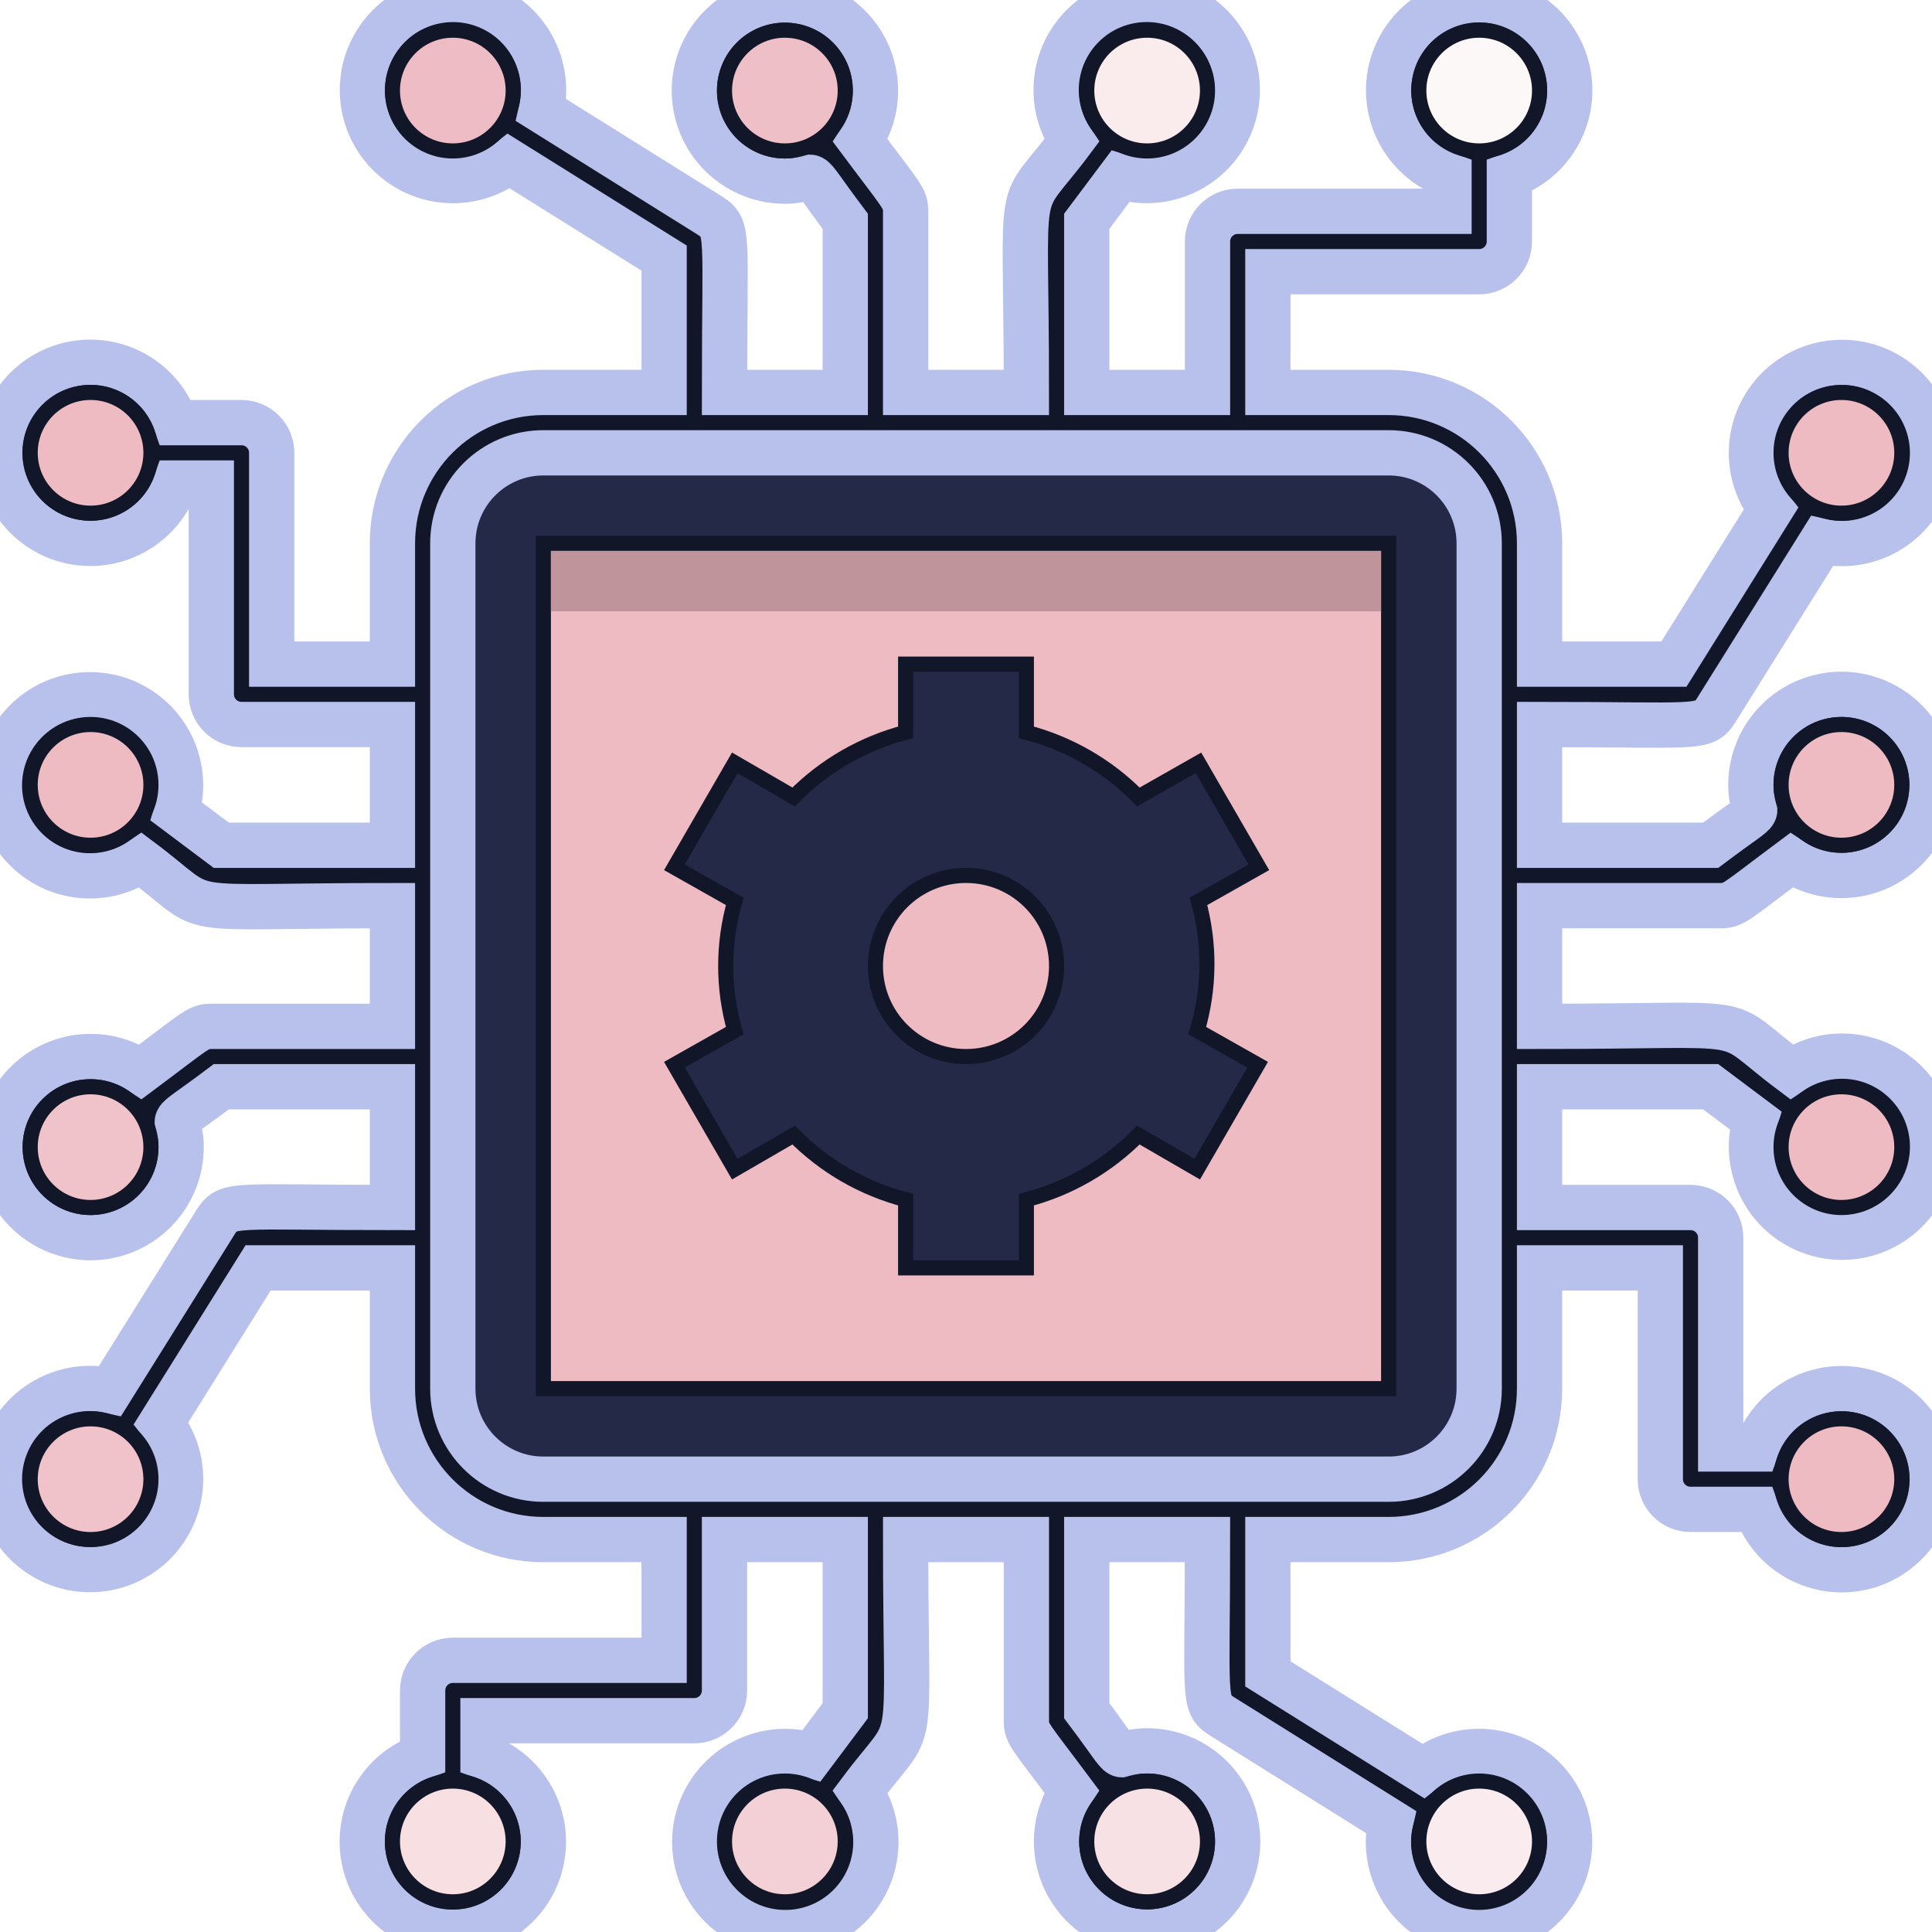
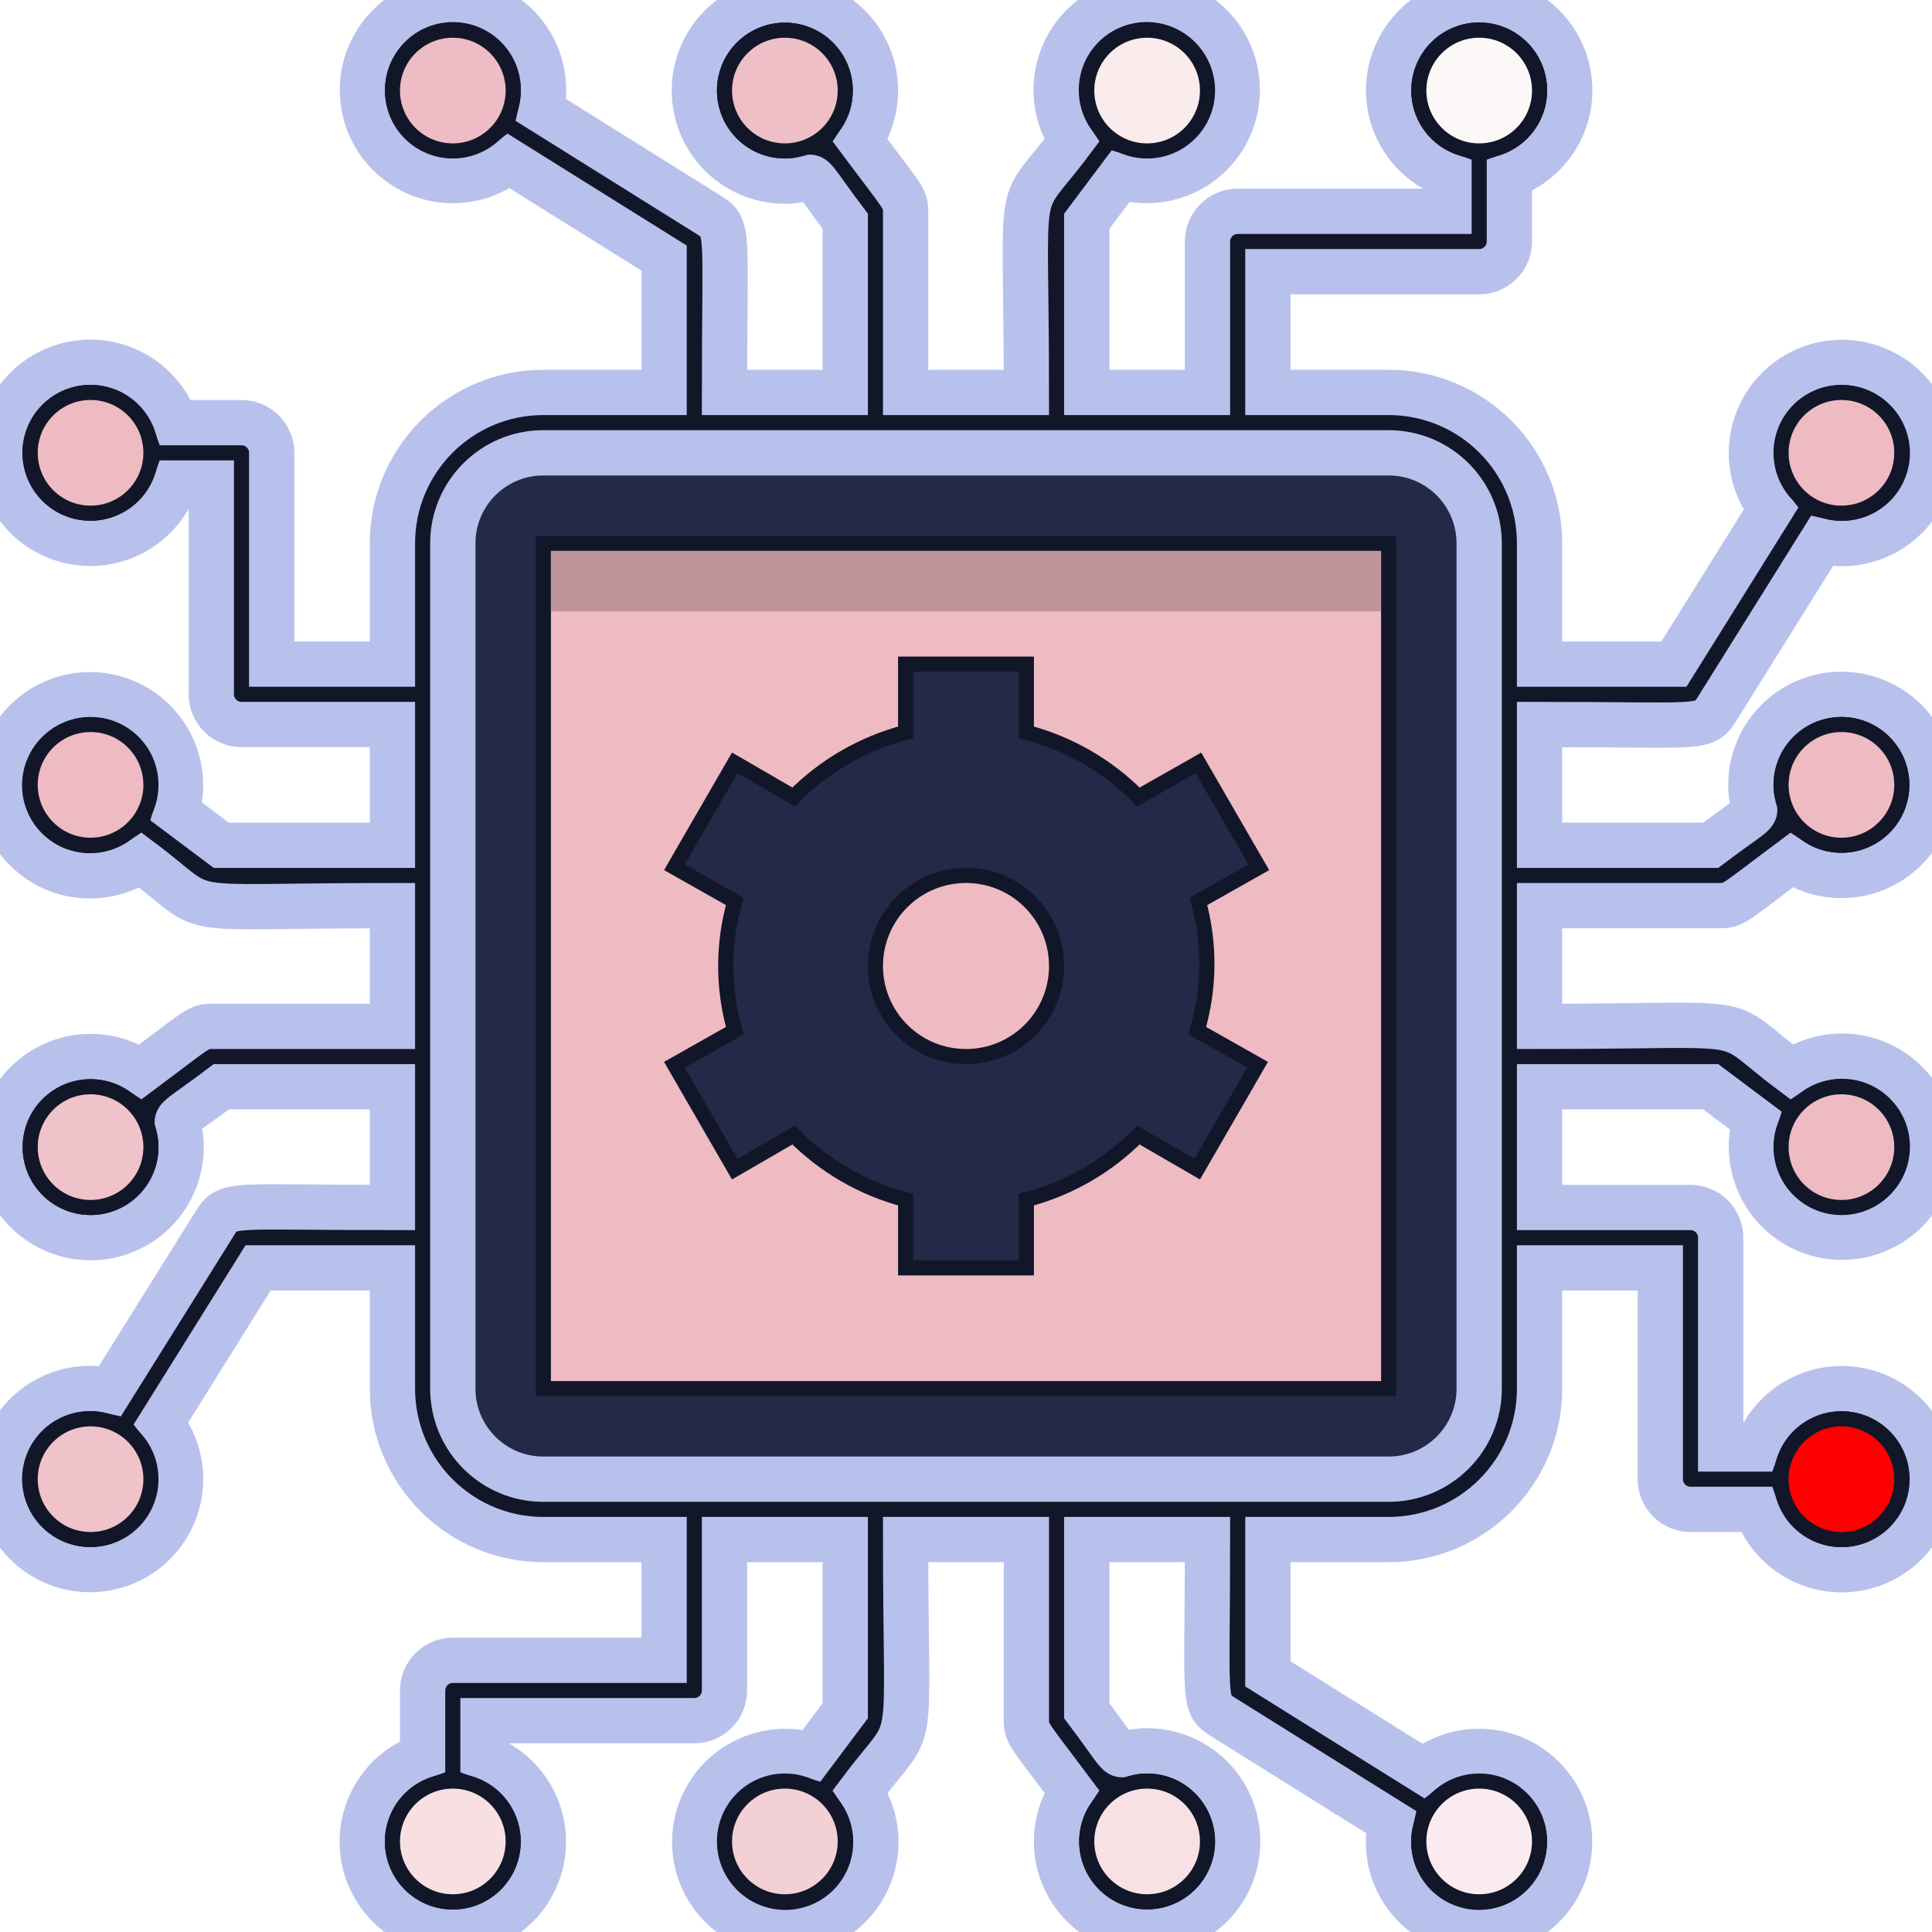
<svg xmlns="http://www.w3.org/2000/svg" class="svg" viewBox="0 0 64 64" data-v-8764fc43="" width="292" height="292">
  <g id="Technology" data-v-8764fc43="">
    <rect class="stroke bg-outer" x="14" y="14" width="37" height="36" rx="4" data-v-8764fc43="" stroke="#121629" fill="#232946" stroke-width="0.5px" />
    <rect class="stroke bg-inner" x="18" y="18" width="28" height="28" data-v-8764fc43="" stroke="#121629" fill="#EEBBC3" stroke-width="0.5px" />
    <rect class="bg-inner__line" x="18.25" y="18.25" width="27.5" height="2" data-v-8764fc43="" fill="#BF959B" />
    <path class="stroke gear" d="M39.7,29.86l2-1.13-2-3.46L37.71,26.4A8.06,8.06,0,0,0,34,24.26V22H30v2.26a8.06,8.06,0,0,0-3.71,2.14l-1.95-1.13-2,3.46,2,1.13a7.78,7.78,0,0,0,0,4.28l-2,1.13,2,3.46,1.95-1.13A8.06,8.06,0,0,0,30,39.74V42h4V39.74a8.06,8.06,0,0,0,3.71-2.14l1.95,1.13,2-3.46-2-1.13A7.78,7.78,0,0,0,39.7,29.86Z" data-v-8764fc43="" stroke="#121629" fill="#232946" stroke-width="0.5px" />
    <circle class="stroke bg-inner" cx="32" cy="32" r="3" data-v-8764fc43="" stroke="#121629" fill="#EEBBC3" stroke-width="0.5px" />
    <path class="outside-path" d="M57,30c.44,0,.49-.12,2.34-1.5A3,3,0,1,0,58,26c0,1.28.74.44-1.33,2H51V24c5.27,0,5.44.17,5.85-.47l3.5-5.6a3,3,0,1,0-1.69-1.07L55.45,22H51V18a5,5,0,0,0-5-5H42V9h7a1,1,0,0,0,1-1V5.82a3,3,0,1,0-2,0V7H41a1,1,0,0,0-1,1v5H36V7.33l1.11-1.48A3,3,0,1,0,35.5,4.66C33.6,7.2,34,5.43,34,13H30V7c0-.44-.12-.49-1.5-2.34A3,3,0,1,0,26,6c1.28,0,.44-.74,2,1.33V13H24c0-5.27.17-5.44-.47-5.85l-5.6-3.5a3,3,0,1,0-1.07,1.69L22,8.55V13H18a5,5,0,0,0-5,5v4H9V15a1,1,0,0,0-1-1H5.82a3,3,0,1,0,0,2H7v7a1,1,0,0,0,1,1h5v4H7.33L5.85,26.89A3,3,0,1,0,4.66,28.5C7.2,30.4,5.43,30,13,30v4H7c-.44,0-.49.12-2.34,1.5A3,3,0,1,0,6,38c0-1.28-.74-.44,1.33-2H13v4c-5.27,0-5.44-.17-5.85.47l-3.5,5.6a3,3,0,1,0,1.69,1.07L8.55,42H13v4a5,5,0,0,0,5,5h4v4H15a1,1,0,0,0-1,1v2.18a3,3,0,1,0,2,0V57h7a1,1,0,0,0,1-1V51h4v5.67l-1.11,1.48a3,3,0,1,0,1.61,1.19C30.4,56.8,30,58.57,30,51h4v6c0,.44.12.49,1.5,2.34A3,3,0,1,0,38,58c-1.28,0-.44.74-2-1.33V51h4c0,5.27-.17,5.44.47,5.85l5.6,3.5a3,3,0,1,0,1.07-1.69L42,55.45V51h4a5,5,0,0,0,5-5V42h4v7a1,1,0,0,0,1,1h2.18a3,3,0,1,0,0-2H57V41a1,1,0,0,0-1-1H51V36h5.67l1.48,1.11a3,3,0,1,0,1.19-1.61C56.8,33.6,58.57,34,51,34V30Zm4-5a1,1,0,0,1,0,2A1,1,0,0,1,61,25Zm0-11a1,1,0,0,1,0,2A1,1,0,0,1,61,14ZM49,2a1,1,0,0,1,0,2A1,1,0,0,1,49,2ZM38,2a1,1,0,0,1,0,2A1,1,0,0,1,38,2ZM25,3a1,1,0,0,1,2,0A1,1,0,0,1,25,3ZM15,4a1,1,0,0,1,0-2A1,1,0,0,1,15,4ZM3,16a1,1,0,0,1,0-2A1,1,0,0,1,3,16ZM2,26a1,1,0,0,1,2,0A1,1,0,0,1,2,26ZM3,39a1,1,0,0,1,0-2A1,1,0,0,1,3,39ZM3,50a1,1,0,0,1,0-2A1,1,0,0,1,3,50ZM15,62a1,1,0,0,1,0-2A1,1,0,0,1,15,62Zm11,0a1,1,0,0,1,0-2A1,1,0,0,1,26,62Zm13-1a1,1,0,0,1-2,0A1,1,0,0,1,39,61Zm10-1a1,1,0,0,1,0,2A1,1,0,0,1,49,60ZM61,48a1,1,0,0,1,0,2A1,1,0,0,1,61,48Zm1-10a1,1,0,0,1-2,0A1,1,0,0,1,62,38ZM49,46a3,3,0,0,1-3,3H18a3,3,0,0,1-3-3V18a3,3,0,0,1,3-3H46a3,3,0,0,1,3,3Z" data-v-8764fc43="" stroke="#B8C1EC" fill="#121629" stroke-width="1.5px" />
    <circle class="stroke circle" cx="38" cy="61" r="2" data-v-8764fc43="" stroke="#121629" fill="#F8E1E4" stroke-width="0.5px" />
    <circle class="stroke circle" cx="49" cy="61" r="2" data-v-8764fc43="" stroke="#121629" fill="#FAECEE" stroke-width="0.5px" />
    <circle class="stroke circle" cx="26" cy="61" r="2" data-v-8764fc43="" stroke="#121629" fill="#F3D0D6" stroke-width="0.5px" />
    <circle class="stroke circle" cx="15" cy="61" r="2" data-v-8764fc43="" stroke="#121629" fill="#F7DFE2" stroke-width="0.5px" />
    <circle class="stroke circle" cx="26" cy="3" r="2" data-v-8764fc43="" stroke="#121629" fill="#EFBFC7" stroke-width="0.5px" />
    <circle class="stroke circle" cx="15" cy="3" r="2" data-v-8764fc43="" stroke="#121629" fill="#EEBCC4" stroke-width="0.5px" />
    <circle class="stroke circle" cx="38" cy="3" r="2" data-v-8764fc43="" stroke="#121629" fill="#FAECED" stroke-width="0.5px" />
    <circle class="stroke circle" cx="49" cy="3" r="2" data-v-8764fc43="" stroke="#121629" fill="#FDF8F8" stroke-width="0.5px" />
    <circle class="stroke circle" cx="3" cy="38" r="2" data-v-8764fc43="" stroke="#121629" fill="#F0C2C9" stroke-width="0.5px" />
    <circle class="stroke circle" cx="3" cy="49" r="2" data-v-8764fc43="" stroke="#121629" fill="#F0C2C9" stroke-width="0.5px" />
    <circle class="stroke circle" cx="3" cy="26" r="2" data-v-8764fc43="" stroke="#121629" fill="#EEBBC3" stroke-width="0.5px" />
    <circle class="stroke circle" cx="3" cy="15" r="2" data-v-8764fc43="" stroke="#121629" fill="#EEBBC3" stroke-width="0.5px" />
    <circle class="stroke circle" cx="61" cy="26" r="2" data-v-8764fc43="" stroke="#121629" fill="#EEBBC3" stroke-width="0.5px" />
    <circle class="stroke circle" cx="61" cy="15" r="2" data-v-8764fc43="" stroke="#121629" fill="#EEBBC3" stroke-width="0.5px" />
    <circle class="stroke circle" cx="61" cy="38" r="2" data-v-8764fc43="" stroke="#121629" fill="#EEBBC3" stroke-width="0.5px" />
-     <circle class="stroke circle" cx="61" cy="49" r="2" data-v-8764fc43="" stroke="#121629" fill="#EEBBC3" stroke-width="0.5px" />
+     <circle class="stroke circle" cx="61" cy="49" r="2" data-v-8764fc43="" stroke="#121629" fill="#FF0000" stroke-width="0.5px" />
  </g>
</svg>
